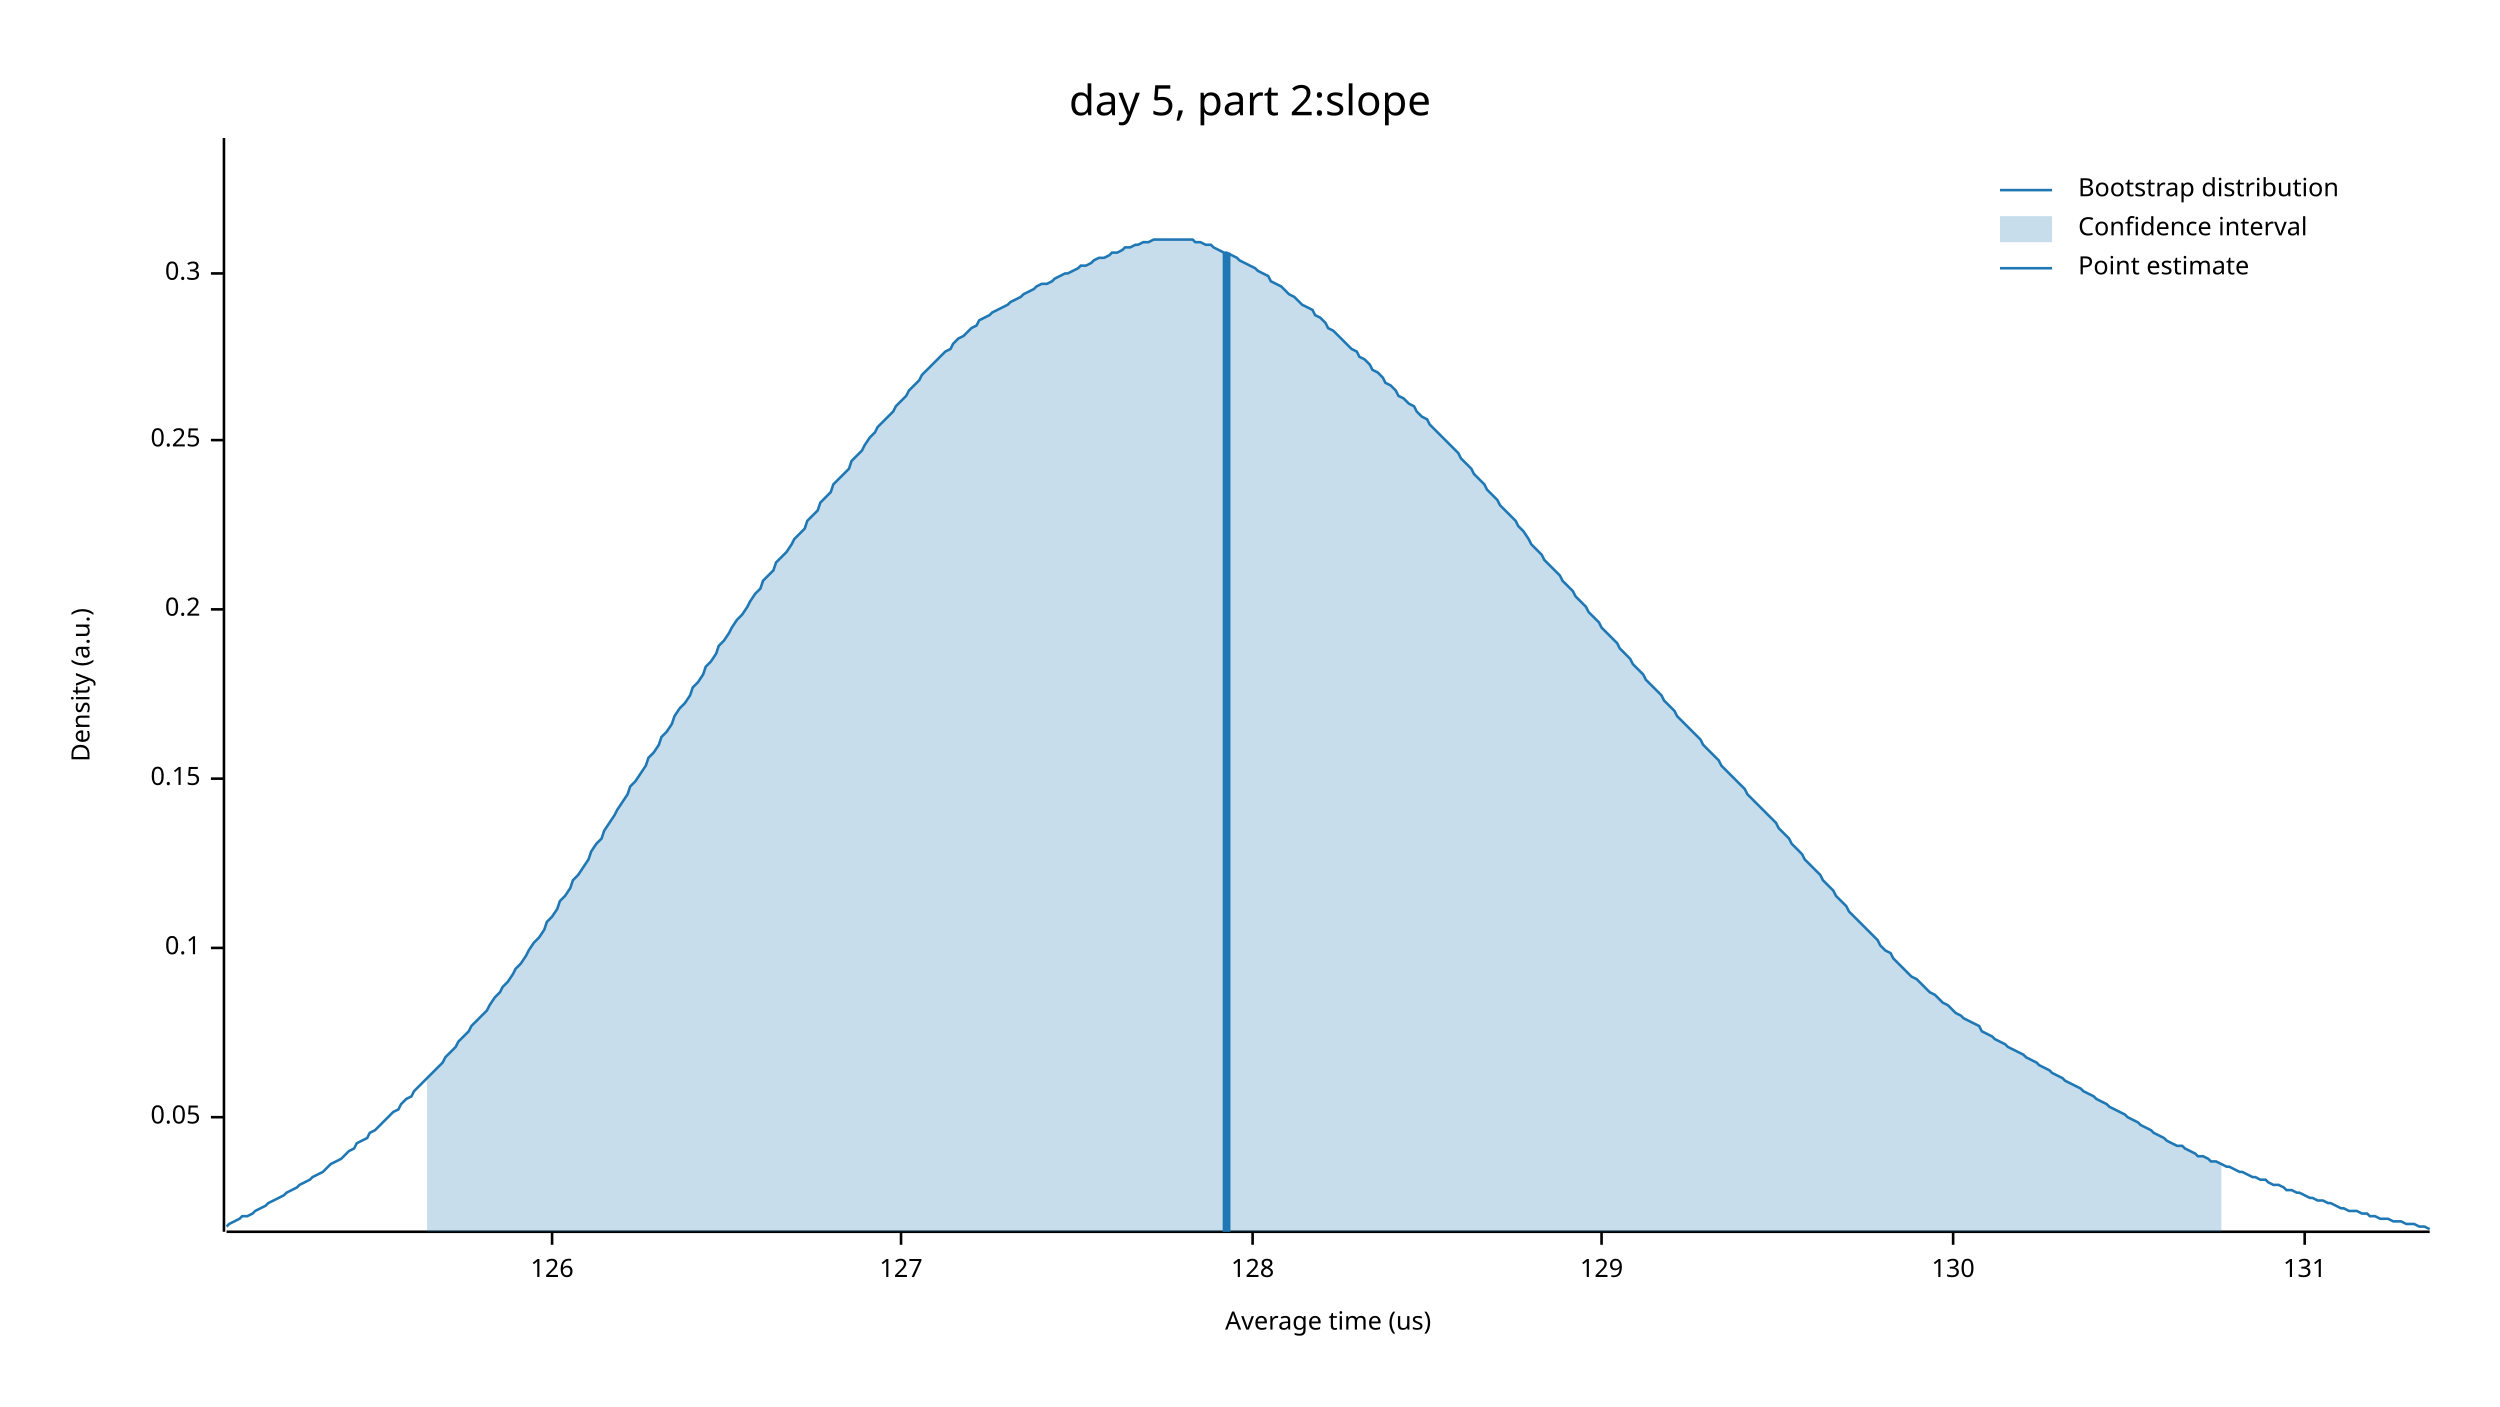
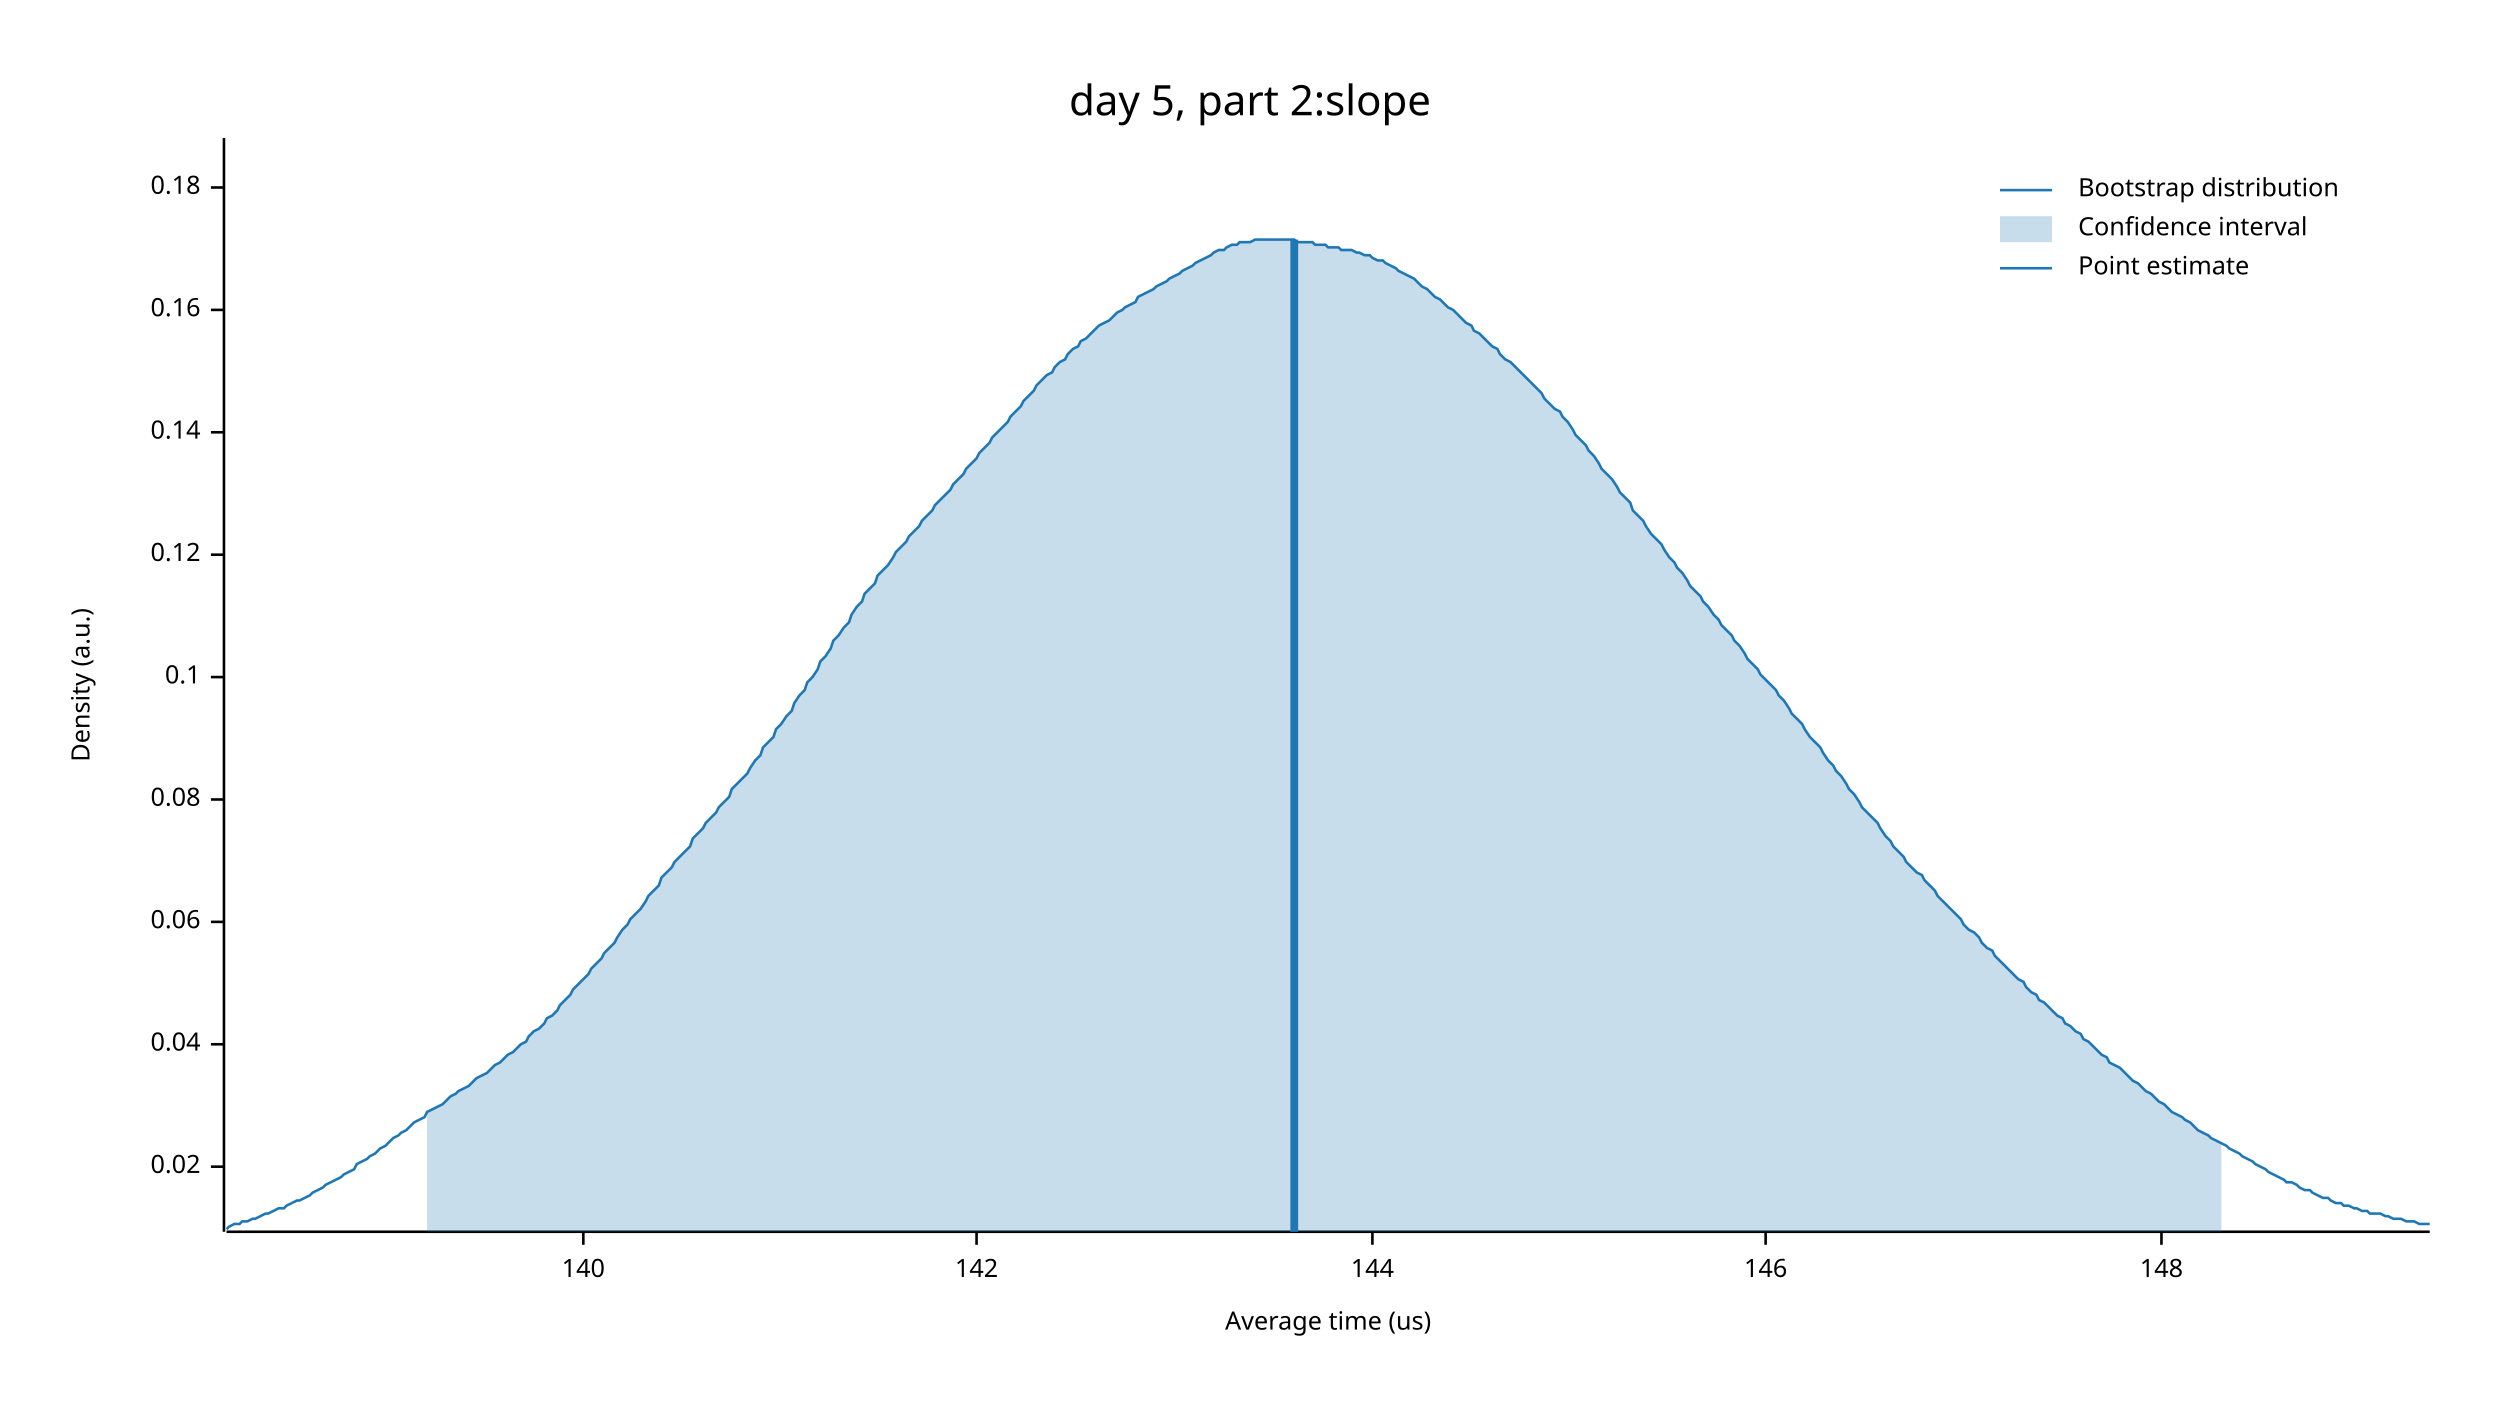
<svg xmlns="http://www.w3.org/2000/svg" width="960" height="540" viewBox="0 0 960 540">
  <text x="480" y="32" dy="0.76em" text-anchor="middle" font-family="sans-serif" font-size="16.129" opacity="1" fill="#000000">
day 5, part 2:slope
</text>
  <text x="27" y="263" dy="0.76em" text-anchor="middle" font-family="sans-serif" font-size="9.677" opacity="1" fill="#000000" transform="rotate(270, 27, 263)">
Density (a.u.)
</text>
  <text x="510" y="513" dy="-0.5ex" text-anchor="middle" font-family="sans-serif" font-size="9.677" opacity="1" fill="#000000">
Average time (us)
</text>
  <polyline fill="none" opacity="1" stroke="#000000" stroke-width="1" points="86,53 86,473 " />
-   <text x="77" y="429" dy="0.5ex" text-anchor="end" font-family="sans-serif" font-size="9.677" opacity="1" fill="#000000">
- 0.05
+   <text x="77" y="448" dy="0.5ex" text-anchor="end" font-family="sans-serif" font-size="9.677" opacity="1" fill="#000000">
+ 0.02
</text>
-   <polyline fill="none" opacity="1" stroke="#000000" stroke-width="1" points="81,429 86,429 " />
-   <text x="77" y="364" dy="0.5ex" text-anchor="end" font-family="sans-serif" font-size="9.677" opacity="1" fill="#000000">
+   <polyline fill="none" opacity="1" stroke="#000000" stroke-width="1" points="81,448 86,448 " />
+   <text x="77" y="401" dy="0.5ex" text-anchor="end" font-family="sans-serif" font-size="9.677" opacity="1" fill="#000000">
+ 0.04
+ </text>
+   <polyline fill="none" opacity="1" stroke="#000000" stroke-width="1" points="81,401 86,401 " />
+   <text x="77" y="354" dy="0.5ex" text-anchor="end" font-family="sans-serif" font-size="9.677" opacity="1" fill="#000000">
+ 0.06
+ </text>
+   <polyline fill="none" opacity="1" stroke="#000000" stroke-width="1" points="81,354 86,354 " />
+   <text x="77" y="307" dy="0.5ex" text-anchor="end" font-family="sans-serif" font-size="9.677" opacity="1" fill="#000000">
+ 0.08
+ </text>
+   <polyline fill="none" opacity="1" stroke="#000000" stroke-width="1" points="81,307 86,307 " />
+   <text x="77" y="260" dy="0.5ex" text-anchor="end" font-family="sans-serif" font-size="9.677" opacity="1" fill="#000000">
0.1
</text>
-   <polyline fill="none" opacity="1" stroke="#000000" stroke-width="1" points="81,364 86,364 " />
-   <text x="77" y="299" dy="0.5ex" text-anchor="end" font-family="sans-serif" font-size="9.677" opacity="1" fill="#000000">
- 0.15
+   <polyline fill="none" opacity="1" stroke="#000000" stroke-width="1" points="81,260 86,260 " />
+   <text x="77" y="213" dy="0.5ex" text-anchor="end" font-family="sans-serif" font-size="9.677" opacity="1" fill="#000000">
+ 0.12
</text>
-   <polyline fill="none" opacity="1" stroke="#000000" stroke-width="1" points="81,299 86,299 " />
-   <text x="77" y="234" dy="0.5ex" text-anchor="end" font-family="sans-serif" font-size="9.677" opacity="1" fill="#000000">
- 0.2
+   <polyline fill="none" opacity="1" stroke="#000000" stroke-width="1" points="81,213 86,213 " />
+   <text x="77" y="166" dy="0.5ex" text-anchor="end" font-family="sans-serif" font-size="9.677" opacity="1" fill="#000000">
+ 0.14
</text>
-   <polyline fill="none" opacity="1" stroke="#000000" stroke-width="1" points="81,234 86,234 " />
-   <text x="77" y="169" dy="0.5ex" text-anchor="end" font-family="sans-serif" font-size="9.677" opacity="1" fill="#000000">
- 0.25
+   <polyline fill="none" opacity="1" stroke="#000000" stroke-width="1" points="81,166 86,166 " />
+   <text x="77" y="119" dy="0.5ex" text-anchor="end" font-family="sans-serif" font-size="9.677" opacity="1" fill="#000000">
+ 0.16
</text>
-   <polyline fill="none" opacity="1" stroke="#000000" stroke-width="1" points="81,169 86,169 " />
-   <text x="77" y="105" dy="0.5ex" text-anchor="end" font-family="sans-serif" font-size="9.677" opacity="1" fill="#000000">
- 0.3
+   <polyline fill="none" opacity="1" stroke="#000000" stroke-width="1" points="81,119 86,119 " />
+   <text x="77" y="72" dy="0.5ex" text-anchor="end" font-family="sans-serif" font-size="9.677" opacity="1" fill="#000000">
+ 0.18
</text>
-   <polyline fill="none" opacity="1" stroke="#000000" stroke-width="1" points="81,105 86,105 " />
+   <polyline fill="none" opacity="1" stroke="#000000" stroke-width="1" points="81,72 86,72 " />
  <polyline fill="none" opacity="1" stroke="#000000" stroke-width="1" points="87,473 933,473 " />
-   <text x="212" y="483" dy="0.76em" text-anchor="middle" font-family="sans-serif" font-size="9.677" opacity="1" fill="#000000">
- 126
+   <text x="224" y="483" dy="0.76em" text-anchor="middle" font-family="sans-serif" font-size="9.677" opacity="1" fill="#000000">
+ 140
</text>
-   <polyline fill="none" opacity="1" stroke="#000000" stroke-width="1" points="212,473 212,478 " />
-   <text x="346" y="483" dy="0.76em" text-anchor="middle" font-family="sans-serif" font-size="9.677" opacity="1" fill="#000000">
- 127
+   <polyline fill="none" opacity="1" stroke="#000000" stroke-width="1" points="224,473 224,478 " />
+   <text x="375" y="483" dy="0.76em" text-anchor="middle" font-family="sans-serif" font-size="9.677" opacity="1" fill="#000000">
+ 142
</text>
-   <polyline fill="none" opacity="1" stroke="#000000" stroke-width="1" points="346,473 346,478 " />
-   <text x="481" y="483" dy="0.76em" text-anchor="middle" font-family="sans-serif" font-size="9.677" opacity="1" fill="#000000">
- 128
+   <polyline fill="none" opacity="1" stroke="#000000" stroke-width="1" points="375,473 375,478 " />
+   <text x="527" y="483" dy="0.76em" text-anchor="middle" font-family="sans-serif" font-size="9.677" opacity="1" fill="#000000">
+ 144
</text>
-   <polyline fill="none" opacity="1" stroke="#000000" stroke-width="1" points="481,473 481,478 " />
-   <text x="615" y="483" dy="0.76em" text-anchor="middle" font-family="sans-serif" font-size="9.677" opacity="1" fill="#000000">
- 129
+   <polyline fill="none" opacity="1" stroke="#000000" stroke-width="1" points="527,473 527,478 " />
+   <text x="678" y="483" dy="0.76em" text-anchor="middle" font-family="sans-serif" font-size="9.677" opacity="1" fill="#000000">
+ 146
</text>
-   <polyline fill="none" opacity="1" stroke="#000000" stroke-width="1" points="615,473 615,478 " />
-   <text x="750" y="483" dy="0.76em" text-anchor="middle" font-family="sans-serif" font-size="9.677" opacity="1" fill="#000000">
- 130
+   <polyline fill="none" opacity="1" stroke="#000000" stroke-width="1" points="678,473 678,478 " />
+   <text x="830" y="483" dy="0.76em" text-anchor="middle" font-family="sans-serif" font-size="9.677" opacity="1" fill="#000000">
+ 148
</text>
-   <polyline fill="none" opacity="1" stroke="#000000" stroke-width="1" points="750,473 750,478 " />
-   <text x="885" y="483" dy="0.76em" text-anchor="middle" font-family="sans-serif" font-size="9.677" opacity="1" fill="#000000">
- 131
- </text>
-   <polyline fill="none" opacity="1" stroke="#000000" stroke-width="1" points="885,473 885,478 " />
-   <polyline fill="none" opacity="1" stroke="#1F78B4" stroke-width="1" points="87,471 88,470 90,469 92,468 93,467 95,467 97,466 98,465 100,464 102,463 103,462 105,461 107,460 109,459 110,458 112,457 114,456 115,455 117,454 119,453 120,452 122,451 124,450 125,449 127,447 129,446 131,445 132,444 134,442 136,441 137,439 139,438 141,437 142,435 144,434 146,432 148,430 149,429 151,427 153,426 154,424 156,422 158,421 159,419 161,417 163,415 164,414 166,412 168,410 170,408 171,406 173,404 175,402 176,400 178,398 180,396 181,394 183,392 185,390 187,388 188,386 190,383 192,381 193,379 195,377 197,374 198,372 200,370 202,367 203,365 205,362 207,360 209,357 210,354 212,352 214,349 215,346 217,344 219,341 220,338 222,336 224,333 226,330 227,327 229,324 231,322 232,319 234,316 236,313 237,311 239,308 241,305 242,302 244,300 246,297 248,294 249,291 251,289 253,286 254,283 256,281 258,278 259,275 261,272 263,270 265,267 266,264 268,262 270,259 271,256 273,254 275,251 276,248 278,246 280,243 281,241 283,238 285,236 287,233 288,231 290,228 292,226 293,223 295,221 297,219 298,216 300,214 302,212 304,209 305,207 307,205 309,203 310,200 312,198 314,196 315,193 317,191 319,189 320,186 322,184 324,182 326,180 327,177 329,175 331,173 332,171 334,168 336,166 337,164 339,162 341,160 343,158 344,156 346,154 348,152 349,150 351,148 353,146 354,144 356,142 358,140 359,139 361,137 363,135 365,134 366,132 368,130 370,129 371,128 373,126 375,125 376,123 378,122 380,121 381,120 383,119 385,118 387,117 388,116 390,115 392,114 393,113 395,112 397,111 398,110 400,109 402,109 404,108 405,107 407,106 409,105 410,105 412,104 414,103 415,102 417,102 419,101 420,100 422,99 424,99 426,98 427,97 429,97 431,96 432,95 434,95 436,94 437,94 439,93 441,93 443,92 444,92 446,92 448,92 449,92 451,92 453,92 454,92 456,92 458,92 459,93 461,93 463,94 465,94 466,95 468,96 470,97 471,97 473,98 475,99 476,100 478,101 480,102 482,103 483,104 485,105 487,106 488,108 490,109 492,110 493,111 495,113 497,114 498,115 500,117 502,118 504,119 505,121 507,122 509,124 510,126 512,127 514,129 515,130 517,132 519,134 521,135 522,137 524,138 526,140 527,142 529,143 531,145 532,147 534,148 536,150 537,152 539,153 541,155 543,156 544,158 546,160 548,161 549,163 551,165 553,167 554,168 556,170 558,172 560,174 561,176 563,178 565,180 566,182 568,184 570,186 571,188 573,190 575,192 576,194 578,196 580,198 582,200 583,202 585,204 587,207 588,209 590,211 592,213 593,215 595,217 597,219 599,221 600,223 602,225 604,227 605,229 607,231 609,233 610,235 612,237 614,239 615,241 617,243 619,245 621,247 622,249 624,251 626,253 627,255 629,257 631,259 632,261 634,263 636,265 638,267 639,269 641,271 643,273 644,275 646,277 648,279 649,280 651,282 653,284 654,286 656,288 658,290 660,292 661,294 663,296 665,298 666,299 668,301 670,303 671,305 673,307 675,309 676,310 678,312 680,314 682,316 683,318 685,320 687,322 688,324 690,326 692,328 693,330 695,332 697,334 699,336 700,338 702,340 704,342 705,344 707,346 709,348 710,350 712,352 714,354 715,355 717,357 719,359 721,361 722,363 724,365 726,366 727,368 729,370 731,372 732,373 734,375 736,376 738,378 739,379 741,381 743,382 744,383 746,385 748,386 749,387 751,389 753,390 754,391 756,392 758,393 760,394 761,396 763,397 765,398 766,399 768,400 770,401 771,402 773,403 775,404 777,405 778,406 780,407 782,408 783,409 785,410 787,411 788,412 790,413 792,414 793,415 795,416 797,417 799,418 800,419 802,420 804,421 805,422 807,423 809,424 810,425 812,426 814,427 816,428 817,429 819,430 821,431 822,432 824,433 826,434 827,435 829,436 831,437 832,438 834,439 836,440 838,440 839,441 841,442 843,443 844,444 846,444 848,445 849,446 851,446 853,447 855,448 856,448 858,449 860,450 861,450 863,451 865,452 866,452 868,453 870,453 871,454 873,455 875,455 877,456 878,457 880,457 882,458 883,458 885,459 887,460 888,460 890,461 892,461 894,462 895,462 897,463 899,464 900,464 902,465 904,465 905,465 907,466 909,466 910,467 912,467 914,468 916,468 917,468 919,469 921,469 922,469 924,470 926,470 927,470 929,471 931,471 933,472 " />
-   <polygon opacity="0.25" fill="#1F78B4" points="164,414 166,412 168,410 170,408 171,406 173,404 175,402 176,400 178,398 180,396 181,394 183,392 185,390 187,388 188,386 190,383 192,381 193,379 195,377 197,374 198,372 200,370 202,367 203,365 205,362 207,360 209,357 210,354 212,352 214,349 215,346 217,344 219,341 220,338 222,336 224,333 226,330 227,327 229,324 231,322 232,319 234,316 236,313 237,311 239,308 241,305 242,302 244,300 246,297 248,294 249,291 251,289 253,286 254,283 256,281 258,278 259,275 261,272 263,270 265,267 266,264 268,262 270,259 271,256 273,254 275,251 276,248 278,246 280,243 281,241 283,238 285,236 287,233 288,231 290,228 292,226 293,223 295,221 297,219 298,216 300,214 302,212 304,209 305,207 307,205 309,203 310,200 312,198 314,196 315,193 317,191 319,189 320,186 322,184 324,182 326,180 327,177 329,175 331,173 332,171 334,168 336,166 337,164 339,162 341,160 343,158 344,156 346,154 348,152 349,150 351,148 353,146 354,144 356,142 358,140 359,139 361,137 363,135 365,134 366,132 368,130 370,129 371,128 373,126 375,125 376,123 378,122 380,121 381,120 383,119 385,118 387,117 388,116 390,115 392,114 393,113 395,112 397,111 398,110 400,109 402,109 404,108 405,107 407,106 409,105 410,105 412,104 414,103 415,102 417,102 419,101 420,100 422,99 424,99 426,98 427,97 429,97 431,96 432,95 434,95 436,94 437,94 439,93 441,93 443,92 444,92 446,92 448,92 449,92 451,92 453,92 454,92 456,92 458,92 459,93 461,93 463,94 465,94 466,95 468,96 470,97 471,97 473,98 475,99 476,100 478,101 480,102 482,103 483,104 485,105 487,106 488,108 490,109 492,110 493,111 495,113 497,114 498,115 500,117 502,118 504,119 505,121 507,122 509,124 510,126 512,127 514,129 515,130 517,132 519,134 521,135 522,137 524,138 526,140 527,142 529,143 531,145 532,147 534,148 536,150 537,152 539,153 541,155 543,156 544,158 546,160 548,161 549,163 551,165 553,167 554,168 556,170 558,172 560,174 561,176 563,178 565,180 566,182 568,184 570,186 571,188 573,190 575,192 576,194 578,196 580,198 582,200 583,202 585,204 587,207 588,209 590,211 592,213 593,215 595,217 597,219 599,221 600,223 602,225 604,227 605,229 607,231 609,233 610,235 612,237 614,239 615,241 617,243 619,245 621,247 622,249 624,251 626,253 627,255 629,257 631,259 632,261 634,263 636,265 638,267 639,269 641,271 643,273 644,275 646,277 648,279 649,280 651,282 653,284 654,286 656,288 658,290 660,292 661,294 663,296 665,298 666,299 668,301 670,303 671,305 673,307 675,309 676,310 678,312 680,314 682,316 683,318 685,320 687,322 688,324 690,326 692,328 693,330 695,332 697,334 699,336 700,338 702,340 704,342 705,344 707,346 709,348 710,350 712,352 714,354 715,355 717,357 719,359 721,361 722,363 724,365 726,366 727,368 729,370 731,372 732,373 734,375 736,376 738,378 739,379 741,381 743,382 744,383 746,385 748,386 749,387 751,389 753,390 754,391 756,392 758,393 760,394 761,396 763,397 765,398 766,399 768,400 770,401 771,402 773,403 775,404 777,405 778,406 780,407 782,408 783,409 785,410 787,411 788,412 790,413 792,414 793,415 795,416 797,417 799,418 800,419 802,420 804,421 805,422 807,423 809,424 810,425 812,426 814,427 816,428 817,429 819,430 821,431 822,432 824,433 826,434 827,435 829,436 831,437 832,438 834,439 836,440 838,440 839,441 841,442 843,443 844,444 846,444 848,445 849,446 851,446 853,447 853,473 164,473 " />
-   <polyline fill="none" opacity="1" stroke="#1F78B4" stroke-width="3" points="471,473 471,97 " />
+   <polyline fill="none" opacity="1" stroke="#000000" stroke-width="1" points="830,473 830,478 " />
+   <polyline fill="none" opacity="1" stroke="#1F78B4" stroke-width="1" points="87,472 88,471 90,470 92,470 93,469 95,469 97,468 98,468 100,467 102,466 103,466 105,465 107,464 109,464 110,463 112,462 114,461 115,461 117,460 119,459 120,458 122,457 124,456 125,455 127,454 129,453 131,452 132,451 134,450 136,449 137,447 139,446 141,445 142,444 144,443 146,441 148,440 149,439 151,437 153,436 154,435 156,434 158,432 159,431 161,430 163,429 164,427 166,426 168,425 170,424 171,423 173,421 175,420 176,419 178,418 180,417 181,416 183,414 185,413 187,412 188,411 190,409 192,408 193,407 195,405 197,404 198,403 200,401 202,400 203,398 205,396 207,395 209,393 210,391 212,390 214,388 215,386 217,384 219,382 220,380 222,378 224,376 226,374 227,372 229,370 231,368 232,366 234,364 236,362 237,360 239,357 241,355 242,353 244,351 246,349 248,346 249,344 251,342 253,340 254,337 256,335 258,333 259,331 261,329 263,327 265,325 266,322 268,320 270,318 271,316 273,314 275,312 276,310 278,308 280,306 281,303 283,301 285,299 287,297 288,295 290,292 292,290 293,287 295,285 297,283 298,280 300,278 302,275 304,273 305,270 307,267 309,265 310,262 312,260 314,257 315,254 317,252 319,249 320,246 322,244 324,241 326,239 327,236 329,233 331,231 332,228 334,226 336,224 337,221 339,219 341,217 343,214 344,212 346,210 348,208 349,206 351,204 353,202 354,200 356,198 358,196 359,194 361,192 363,190 365,188 366,186 368,184 370,182 371,180 373,178 375,176 376,174 378,172 380,170 381,168 383,166 385,164 387,162 388,160 390,158 392,156 393,154 395,152 397,150 398,148 400,146 402,144 404,143 405,141 407,139 409,138 410,136 412,134 414,133 415,131 417,130 419,128 420,127 422,125 424,124 426,123 427,122 429,120 431,119 432,118 434,117 436,116 437,114 439,113 441,112 443,111 444,110 446,109 448,108 449,107 451,106 453,105 454,104 456,103 458,102 459,101 461,100 463,99 465,98 466,97 468,96 470,96 471,95 473,94 475,94 476,93 478,93 480,93 482,92 483,92 485,92 487,92 488,92 490,92 492,92 493,92 495,92 497,92 498,93 500,93 502,93 504,93 505,94 507,94 509,94 510,95 512,95 514,95 515,96 517,96 519,96 521,97 522,97 524,98 526,98 527,99 529,100 531,100 532,101 534,102 536,103 537,104 539,105 541,106 543,107 544,108 546,110 548,111 549,112 551,114 553,115 554,116 556,118 558,119 560,121 561,122 563,124 565,125 566,127 568,128 570,130 571,131 573,133 575,134 576,136 578,138 580,139 582,141 583,142 585,144 587,146 588,147 590,149 592,151 593,153 595,155 597,157 599,158 600,160 602,162 604,165 605,167 607,169 609,171 610,173 612,175 614,178 615,180 617,182 619,184 621,187 622,189 624,191 626,193 627,196 629,198 631,200 632,202 634,205 636,207 638,209 639,211 641,214 643,216 644,218 646,220 648,223 649,225 651,227 653,229 654,231 656,233 658,236 660,238 661,240 663,242 665,244 666,246 668,248 670,251 671,253 673,255 675,257 676,259 678,261 680,263 682,265 683,267 685,269 687,272 688,274 690,276 692,278 693,280 695,283 697,285 699,287 700,289 702,292 704,294 705,296 707,298 709,301 710,303 712,305 714,308 715,310 717,312 719,314 721,316 722,318 724,321 726,323 727,325 729,327 731,329 732,331 734,333 736,335 738,336 739,338 741,340 743,342 744,344 746,346 748,348 749,349 751,351 753,353 754,355 756,357 758,358 760,360 761,362 763,364 765,365 766,367 768,369 770,371 771,372 773,374 775,376 777,377 778,379 780,381 782,382 783,384 785,385 787,387 788,388 790,390 792,391 793,393 795,394 797,396 799,397 800,399 802,400 804,402 805,403 807,405 809,406 810,408 812,409 814,410 816,412 817,413 819,415 821,416 822,417 824,419 826,420 827,421 829,423 831,424 832,425 834,427 836,428 838,429 839,430 841,431 843,433 844,434 846,435 848,436 849,437 851,438 853,439 855,440 856,441 858,442 860,443 861,444 863,445 865,446 866,447 868,448 870,449 871,450 873,451 875,452 877,453 878,454 880,454 882,455 883,456 885,457 887,457 888,458 890,459 892,460 894,460 895,461 897,462 899,462 900,463 902,463 904,464 905,464 907,465 909,465 910,466 912,466 914,466 916,467 917,467 919,468 921,468 922,468 924,469 926,469 927,469 929,470 931,470 933,470 " />
+   <polygon opacity="0.25" fill="#1F78B4" points="164,427 166,426 168,425 170,424 171,423 173,421 175,420 176,419 178,418 180,417 181,416 183,414 185,413 187,412 188,411 190,409 192,408 193,407 195,405 197,404 198,403 200,401 202,400 203,398 205,396 207,395 209,393 210,391 212,390 214,388 215,386 217,384 219,382 220,380 222,378 224,376 226,374 227,372 229,370 231,368 232,366 234,364 236,362 237,360 239,357 241,355 242,353 244,351 246,349 248,346 249,344 251,342 253,340 254,337 256,335 258,333 259,331 261,329 263,327 265,325 266,322 268,320 270,318 271,316 273,314 275,312 276,310 278,308 280,306 281,303 283,301 285,299 287,297 288,295 290,292 292,290 293,287 295,285 297,283 298,280 300,278 302,275 304,273 305,270 307,267 309,265 310,262 312,260 314,257 315,254 317,252 319,249 320,246 322,244 324,241 326,239 327,236 329,233 331,231 332,228 334,226 336,224 337,221 339,219 341,217 343,214 344,212 346,210 348,208 349,206 351,204 353,202 354,200 356,198 358,196 359,194 361,192 363,190 365,188 366,186 368,184 370,182 371,180 373,178 375,176 376,174 378,172 380,170 381,168 383,166 385,164 387,162 388,160 390,158 392,156 393,154 395,152 397,150 398,148 400,146 402,144 404,143 405,141 407,139 409,138 410,136 412,134 414,133 415,131 417,130 419,128 420,127 422,125 424,124 426,123 427,122 429,120 431,119 432,118 434,117 436,116 437,114 439,113 441,112 443,111 444,110 446,109 448,108 449,107 451,106 453,105 454,104 456,103 458,102 459,101 461,100 463,99 465,98 466,97 468,96 470,96 471,95 473,94 475,94 476,93 478,93 480,93 482,92 483,92 485,92 487,92 488,92 490,92 492,92 493,92 495,92 497,92 498,93 500,93 502,93 504,93 505,94 507,94 509,94 510,95 512,95 514,95 515,96 517,96 519,96 521,97 522,97 524,98 526,98 527,99 529,100 531,100 532,101 534,102 536,103 537,104 539,105 541,106 543,107 544,108 546,110 548,111 549,112 551,114 553,115 554,116 556,118 558,119 560,121 561,122 563,124 565,125 566,127 568,128 570,130 571,131 573,133 575,134 576,136 578,138 580,139 582,141 583,142 585,144 587,146 588,147 590,149 592,151 593,153 595,155 597,157 599,158 600,160 602,162 604,165 605,167 607,169 609,171 610,173 612,175 614,178 615,180 617,182 619,184 621,187 622,189 624,191 626,193 627,196 629,198 631,200 632,202 634,205 636,207 638,209 639,211 641,214 643,216 644,218 646,220 648,223 649,225 651,227 653,229 654,231 656,233 658,236 660,238 661,240 663,242 665,244 666,246 668,248 670,251 671,253 673,255 675,257 676,259 678,261 680,263 682,265 683,267 685,269 687,272 688,274 690,276 692,278 693,280 695,283 697,285 699,287 700,289 702,292 704,294 705,296 707,298 709,301 710,303 712,305 714,308 715,310 717,312 719,314 721,316 722,318 724,321 726,323 727,325 729,327 731,329 732,331 734,333 736,335 738,336 739,338 741,340 743,342 744,344 746,346 748,348 749,349 751,351 753,353 754,355 756,357 758,358 760,360 761,362 763,364 765,365 766,367 768,369 770,371 771,372 773,374 775,376 777,377 778,379 780,381 782,382 783,384 785,385 787,387 788,388 790,390 792,391 793,393 795,394 797,396 799,397 800,399 802,400 804,402 805,403 807,405 809,406 810,408 812,409 814,410 816,412 817,413 819,415 821,416 822,417 824,419 826,420 827,421 829,423 831,424 832,425 834,427 836,428 838,429 839,430 841,431 843,433 844,434 846,435 848,436 849,437 851,438 853,439 853,473 164,473 " />
+   <polyline fill="none" opacity="1" stroke="#1F78B4" stroke-width="3" points="497,473 497,92 " />
  <text x="798" y="68" dy="0.76em" text-anchor="start" font-family="sans-serif" font-size="9.677" opacity="1" fill="#000000">
Bootstrap distribution
</text>
  <text x="798" y="83" dy="0.76em" text-anchor="start" font-family="sans-serif" font-size="9.677" opacity="1" fill="#000000">
Confidence interval
</text>
  <text x="798" y="98" dy="0.76em" text-anchor="start" font-family="sans-serif" font-size="9.677" opacity="1" fill="#000000">
Point estimate
</text>
  <polyline fill="none" opacity="1" stroke="#1F78B4" stroke-width="1" points="768,73 788,73 " />
  <rect x="768" y="83" width="20" height="10" opacity="0.25" fill="#1F78B4" stroke="none" />
  <polyline fill="none" opacity="1" stroke="#1F78B4" stroke-width="1" points="768,103 788,103 " />
</svg>
